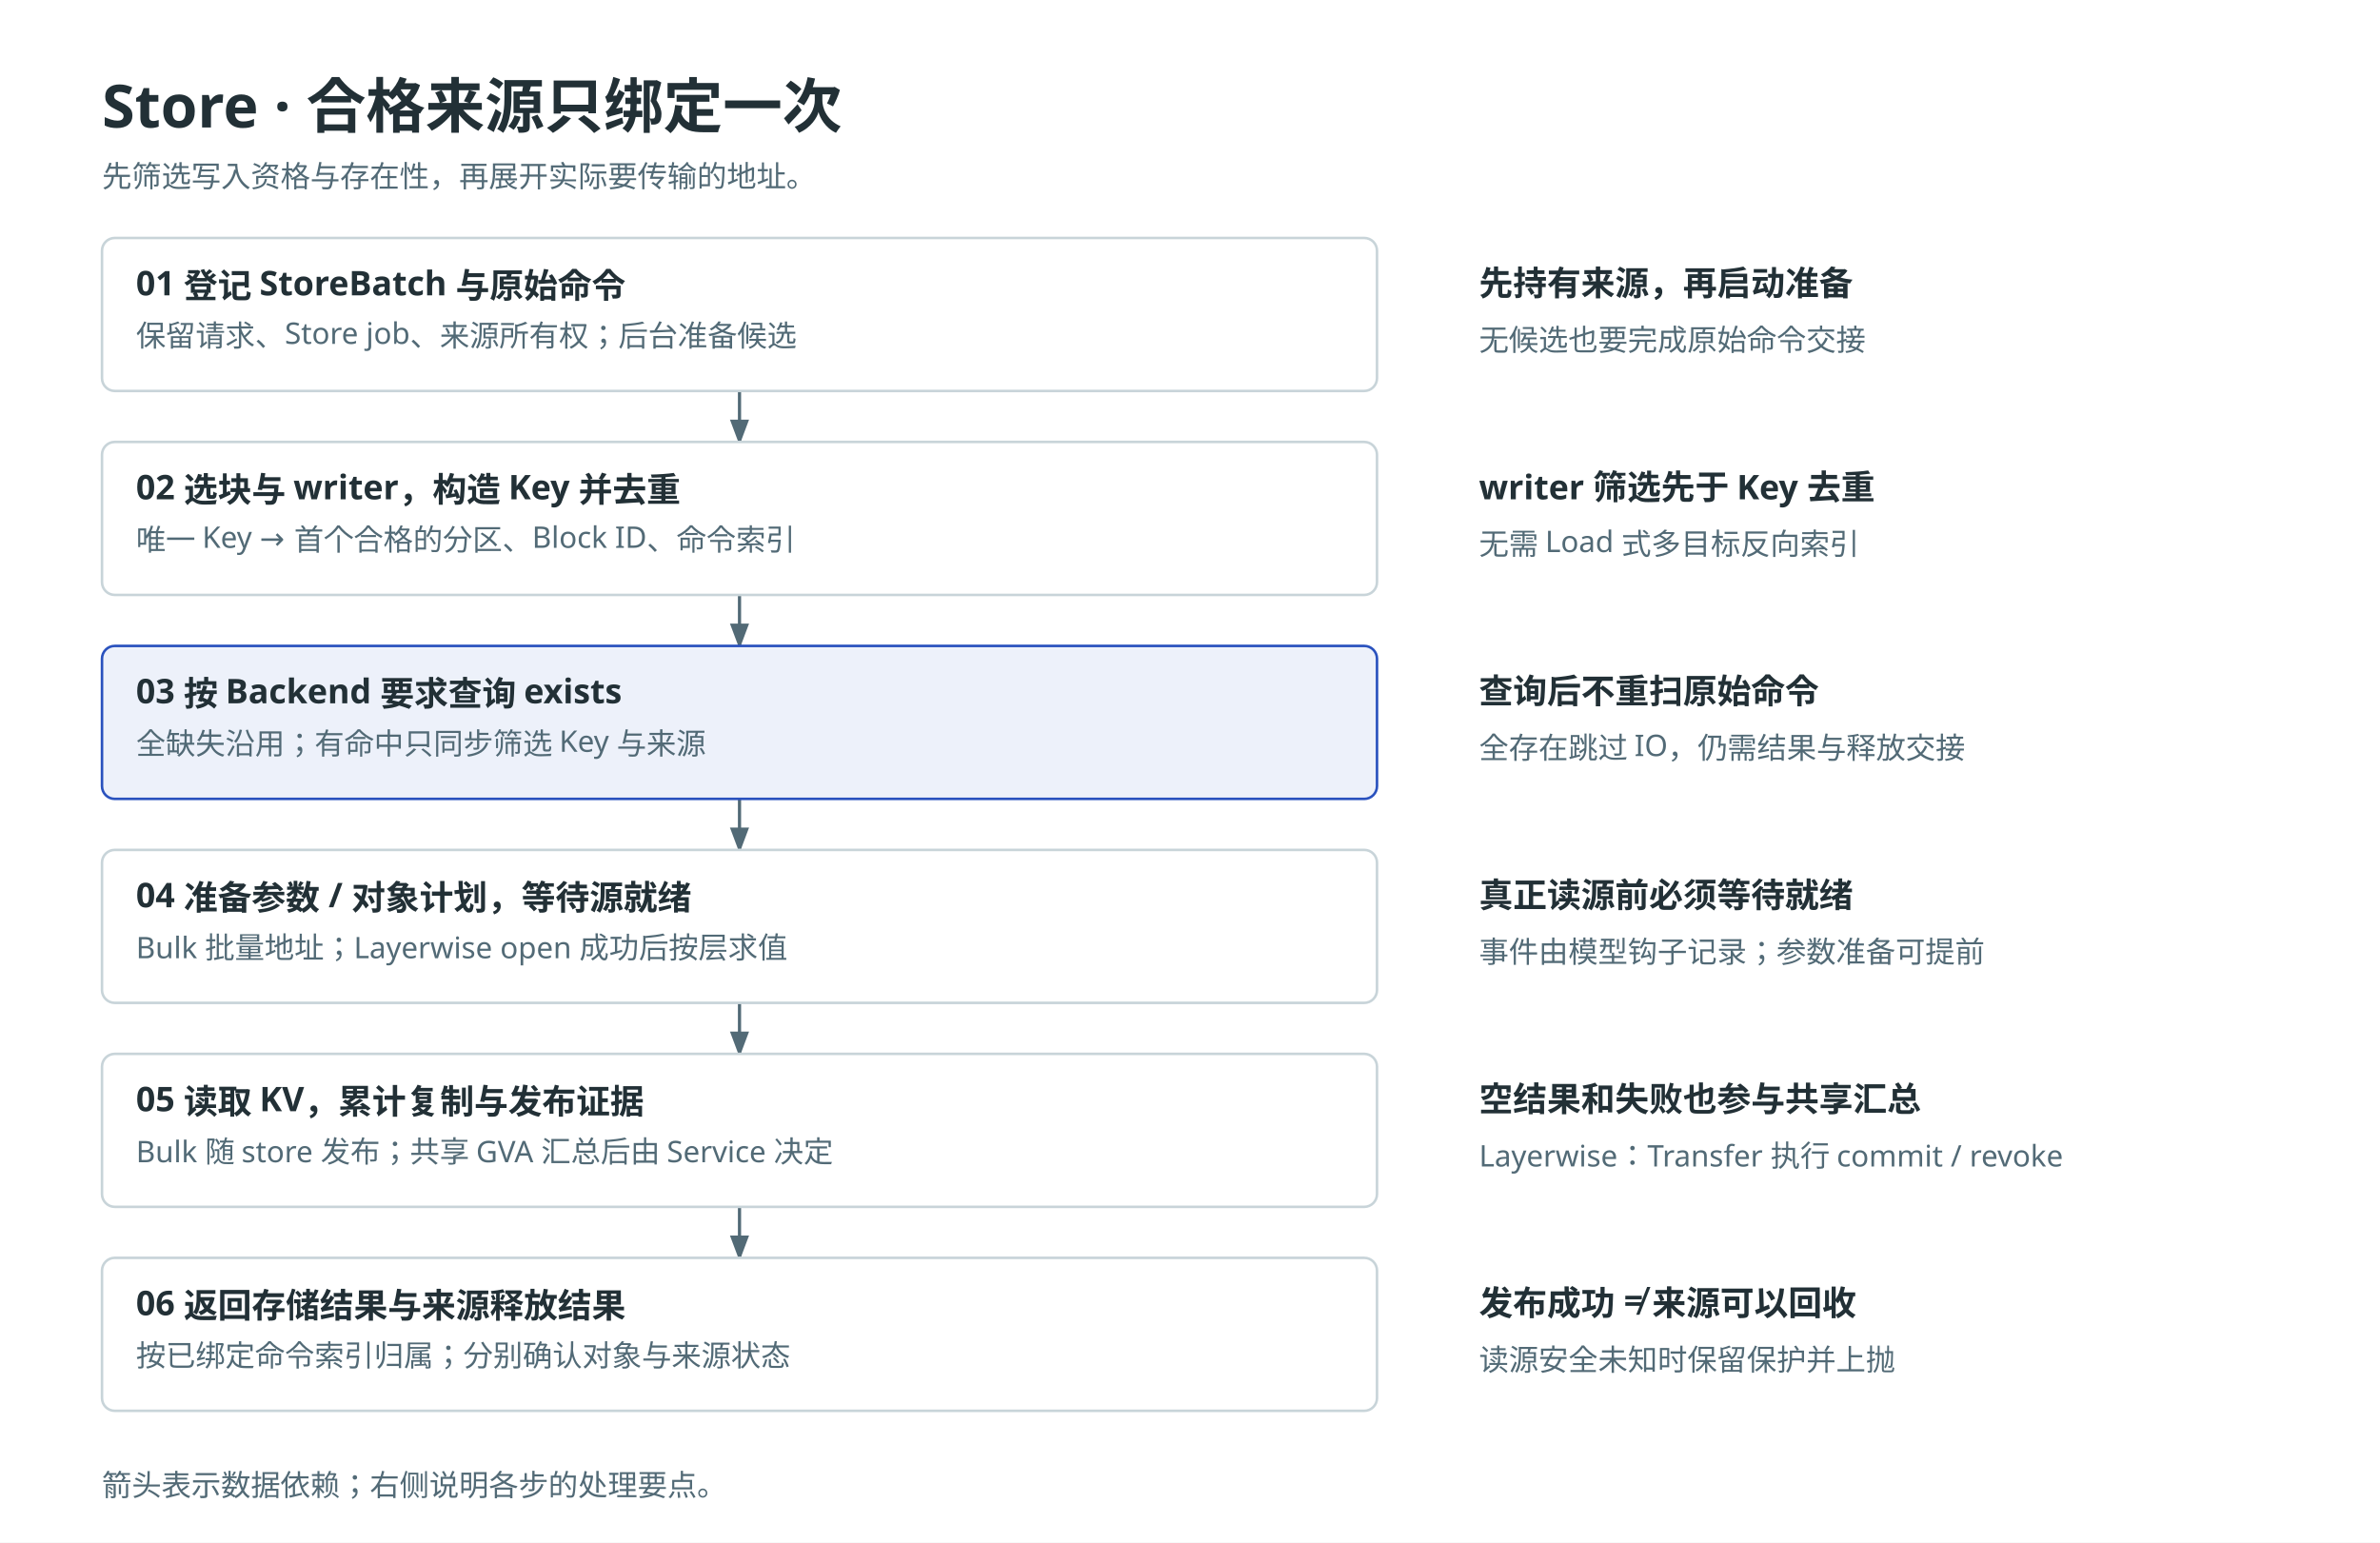
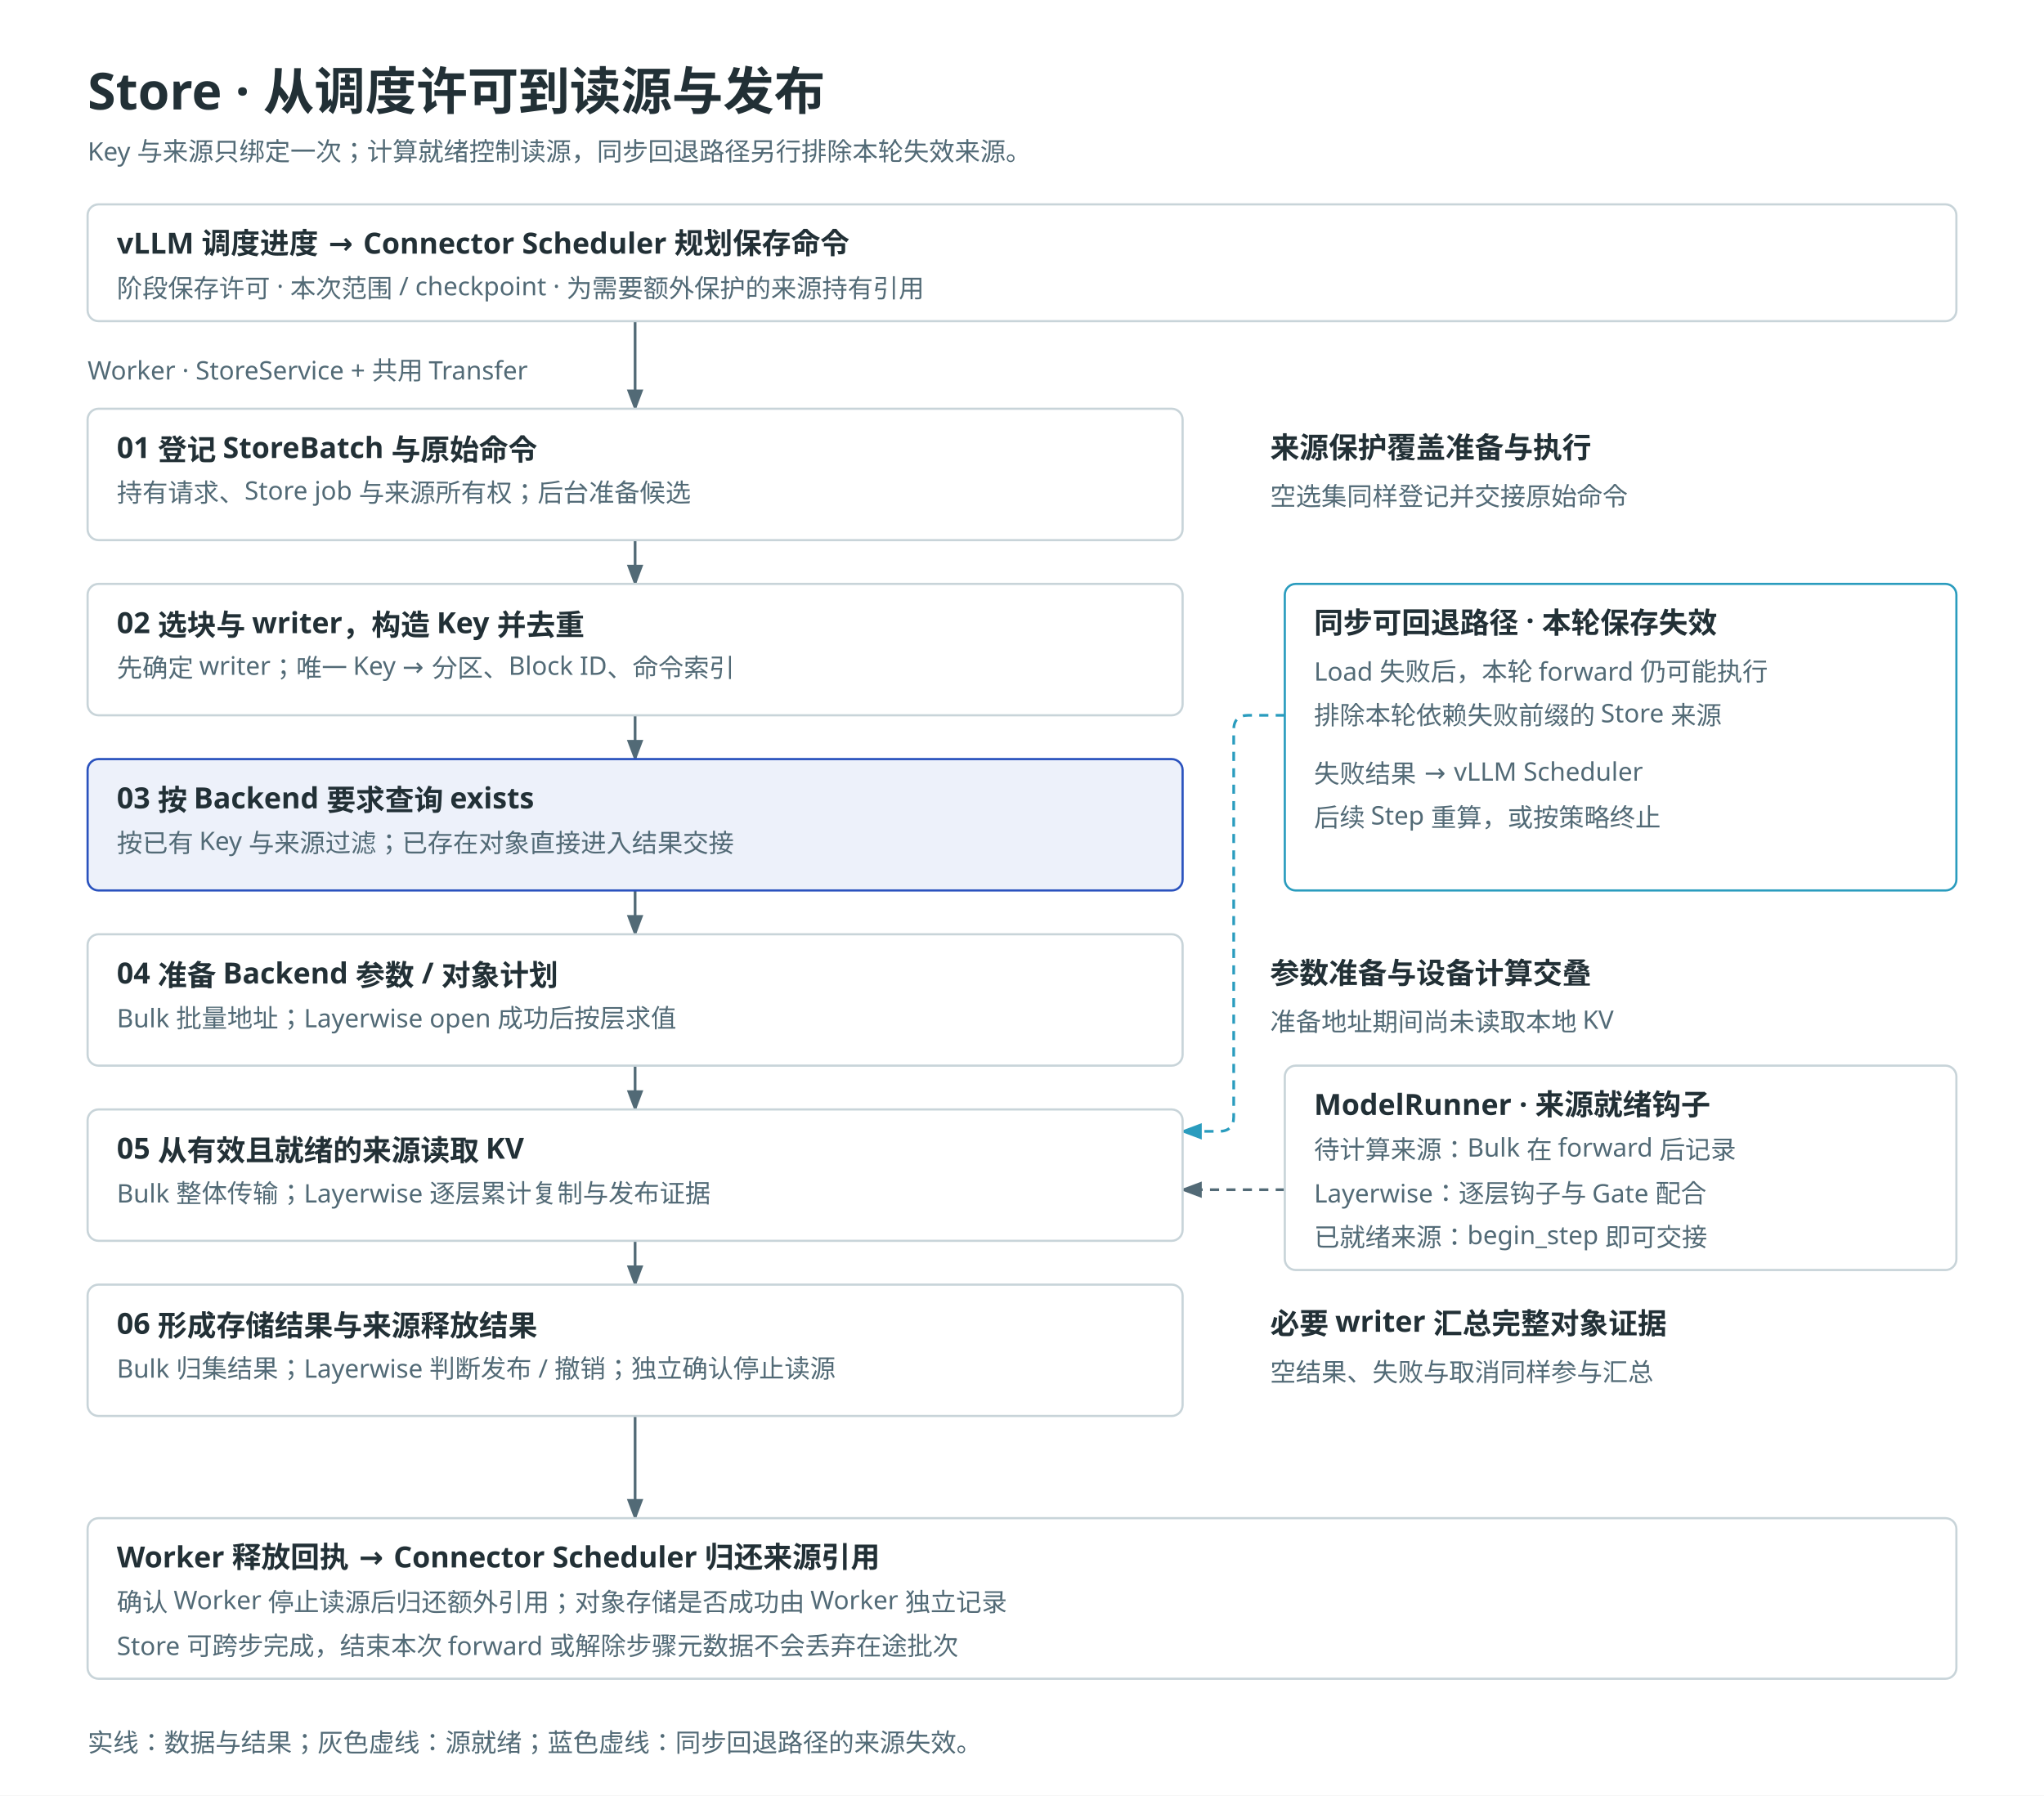
- <svg xmlns="http://www.w3.org/2000/svg" viewBox="0 0 1120 726" role="img" aria-labelledby="store_flow-title store_flow-desc">
+ <svg xmlns="http://www.w3.org/2000/svg" viewBox="0 0 1120 984" role="img" aria-labelledby="store_flow-title store_flow-desc">
  <defs>
    <marker id="store_flow-arrow" markerWidth="8" markerHeight="6" refX="7" refY="3" orient="auto">
      <polygon points="0 0,8 3,0 6" fill="#526a76" />
    </marker>
-     <marker id="store_flow-arrow-accent" markerWidth="8" markerHeight="6" refX="7" refY="3" orient="auto">
-       <polygon points="0 0,8 3,0 6" fill="#2a52be" />
-     </marker>
-     <marker id="store_flow-arrow-link" markerWidth="8" markerHeight="6" refX="7" refY="3" orient="auto">
+     <marker id="store_flow-link" markerWidth="8" markerHeight="6" refX="7" refY="3" orient="auto">
      <polygon points="0 0,8 3,0 6" fill="#2a9cbe" />
    </marker>
-     <style>text{font-family:'Geist','PingFang SC','Noto Sans SC',sans-serif;font-size:16px;fill:#223036}.title{font-size:28px;font-weight:600}.name{font-weight:600}.muted{fill:#526a76;font-size:14px}.band{fill:#fff;stroke:#c8d4d9;stroke-width:1.2}</style>
+     <style>text{font-family:'Geist','PingFang SC','Noto Sans SC',sans-serif;font-size:16px;fill:#223036}.title{font-size:28px;font-weight:600}.name{font-weight:600}.muted{fill:#526a76;font-size:14px}</style>
  </defs>
-   <rect width="1120" height="726" fill="#fff" />
-   <text x="48" y="60" class="title">Store · 合格来源只绑定一次</text>
-   <text x="48" y="88" class="muted">先筛选写入资格与存在性，再展开实际要传输的地址。</text>
-   <path d="M 348,184 V 208" fill="none" stroke="#526a76" stroke-width="1.5" marker-end="url(#store_flow-arrow)" />
-   <path d="M 348,280 V 304" fill="none" stroke="#526a76" stroke-width="1.5" marker-end="url(#store_flow-arrow)" />
-   <path d="M 348,376 V 400" fill="none" stroke="#526a76" stroke-width="1.5" marker-end="url(#store_flow-arrow)" />
-   <path d="M 348,472 V 496" fill="none" stroke="#526a76" stroke-width="1.5" marker-end="url(#store_flow-arrow)" />
-   <path d="M 348,568 V 592" fill="none" stroke="#526a76" stroke-width="1.5" marker-end="url(#store_flow-arrow)" />
+   <rect width="1120" height="984" fill="#fff" />
+   <text x="48" y="60" class="title">Store · 从调度许可到读源与发布</text>
+   <text x="48" y="88" class="muted">Key 与来源只绑定一次；计算就绪控制读源，同步回退路径另行排除本轮失效来源。</text>
+   <path d="M 348,176 V 224" fill="none" stroke="#526a76" stroke-width="1.5" marker-end="url(#store_flow-arrow)" />
+   <path d="M 348,296 V 320" fill="none" stroke="#526a76" stroke-width="1.5" marker-end="url(#store_flow-arrow)" />
+   <path d="M 348,392 V 416" fill="none" stroke="#526a76" stroke-width="1.5" marker-end="url(#store_flow-arrow)" />
+   <path d="M 348,488 V 512" fill="none" stroke="#526a76" stroke-width="1.5" marker-end="url(#store_flow-arrow)" />
+   <path d="M 348,584 V 608" fill="none" stroke="#526a76" stroke-width="1.5" marker-end="url(#store_flow-arrow)" />
+   <path d="M 348,680 V 704" fill="none" stroke="#526a76" stroke-width="1.5" marker-end="url(#store_flow-arrow)" />
+   <path d="M 704,392 H 684 Q 676,392 676,400 V 612 Q 676,620 668,620 H 648" fill="none" stroke="#2a9cbe" stroke-width="1.5" stroke-dasharray="5 4" marker-end="url(#store_flow-link)" />
+   <path d="M 704,652 H 648" fill="none" stroke="#526a76" stroke-width="1.5" stroke-dasharray="5 4" marker-end="url(#store_flow-arrow)" />
+   <path d="M 348,776 V 832" fill="none" stroke="#526a76" stroke-width="1.5" marker-end="url(#store_flow-arrow)" />
+   <g data-node="scheduler-store">
+     <rect x="48" y="112" width="1024" height="64" rx="6" fill="#fff" stroke="#c8d4d9" stroke-width="1.2" />
+     <text x="64" y="139" class="name">vLLM 调度进度 → Connector Scheduler 规划保存命令</text>
+     <text x="64" y="163" class="muted">阶段保存许可 · 本次范围 / checkpoint · 为需要额外保护的来源持有引用</text>
+   </g>
  <g data-node="step-1">
-     <rect x="48" y="112" width="600" height="72" rx="6" fill="#fff" stroke="#c8d4d9" stroke-width="1.2" />
-     <text x="64" y="139" class="name">01  登记 StoreBatch 与原始命令</text>
-     <text x="64" y="163" class="muted">保留请求、Store job、来源所有权；后台准备候选</text>
+     <rect x="48" y="224" width="600" height="72" rx="6" fill="#fff" stroke="#c8d4d9" stroke-width="1.2" />
+     <text x="64" y="251" class="name">01  登记 StoreBatch 与原始命令</text>
+     <text x="64" y="275" class="muted">持有请求、Store job 与来源所有权；后台准备候选</text>
  </g>
-   <text x="696" y="139" class="name">先持有来源，再启动准备</text>
-   <text x="696" y="165" class="muted">无候选也要完成原始命令交接</text>
  <g data-node="step-2">
-     <rect x="48" y="208" width="600" height="72" rx="6" fill="#fff" stroke="#c8d4d9" stroke-width="1.2" />
-     <text x="64" y="235" class="name">02  选块与 writer，构造 Key 并去重</text>
-     <text x="64" y="259" class="muted">唯一 Key → 首个合格的分区、Block ID、命令索引</text>
+     <rect x="48" y="320" width="600" height="72" rx="6" fill="#fff" stroke="#c8d4d9" stroke-width="1.2" />
+     <text x="64" y="347" class="name">02  选块与 writer，构造 Key 并去重</text>
+     <text x="64" y="371" class="muted">先确定 writer；唯一 Key → 分区、Block ID、命令索引</text>
  </g>
-   <text x="696" y="235" class="name">writer 筛选先于 Key 去重</text>
-   <text x="696" y="261" class="muted">无需 Load 式多目标反向索引</text>
  <g data-node="step-3">
-     <rect x="48" y="304" width="600" height="72" rx="6" fill="#edf1fa" stroke="#2a52be" stroke-width="1.2" />
-     <text x="64" y="331" class="name">03  按 Backend 要求查询 exists</text>
-     <text x="64" y="355" class="muted">全缺失沿用；有命中只同步筛选 Key 与来源</text>
+     <rect x="48" y="416" width="600" height="72" rx="6" fill="#edf1fa" stroke="#2a52be" stroke-width="1.2" />
+     <text x="64" y="443" class="name">03  按 Backend 要求查询 exists</text>
+     <text x="64" y="467" class="muted">按已有 Key 与来源过滤；已存在对象直接进入结果交接</text>
  </g>
-   <text x="696" y="331" class="name">查询后不重扫原始命令</text>
-   <text x="696" y="357" class="muted">全存在跳过 IO，仍需结果与释放交接</text>
  <g data-node="step-4">
-     <rect x="48" y="400" width="600" height="72" rx="6" fill="#fff" stroke="#c8d4d9" stroke-width="1.2" />
-     <text x="64" y="427" class="name">04  准备参数 / 对象计划，等待源就绪</text>
-     <text x="64" y="451" class="muted">Bulk 批量地址；Layerwise open 成功后按层求值</text>
+     <rect x="48" y="512" width="600" height="72" rx="6" fill="#fff" stroke="#c8d4d9" stroke-width="1.2" />
+     <text x="64" y="539" class="name">04  准备 Backend 参数 / 对象计划</text>
+     <text x="64" y="563" class="muted">Bulk 批量地址；Layerwise open 成功后按层求值</text>
  </g>
-   <text x="696" y="427" class="name">真正读源前必须等待就绪</text>
-   <text x="696" y="453" class="muted">事件由模型钩子记录；参数准备可提前</text>
  <g data-node="step-5">
-     <rect x="48" y="496" width="600" height="72" rx="6" fill="#fff" stroke="#c8d4d9" stroke-width="1.2" />
-     <text x="64" y="523" class="name">05  读取 KV，累计复制与发布证据</text>
-     <text x="64" y="547" class="muted">Bulk 随 store 发布；共享 GVA 汇总后由 Service 决定</text>
+     <rect x="48" y="608" width="600" height="72" rx="6" fill="#fff" stroke="#c8d4d9" stroke-width="1.2" />
+     <text x="64" y="635" class="name">05  从有效且就绪的来源读取 KV</text>
+     <text x="64" y="659" class="muted">Bulk 整体传输；Layerwise 逐层累计复制与发布证据</text>
  </g>
-   <text x="696" y="523" class="name">空结果和失败也参与共享汇总</text>
-   <text x="696" y="549" class="muted">Layerwise：Transfer 执行 commit / revoke</text>
  <g data-node="step-6">
-     <rect x="48" y="592" width="600" height="72" rx="6" fill="#fff" stroke="#c8d4d9" stroke-width="1.2" />
-     <text x="64" y="619" class="name">06  返回存储结果与来源释放结果</text>
-     <text x="64" y="643" class="muted">按已绑定命令索引归属；分别确认对象与来源状态</text>
+     <rect x="48" y="704" width="600" height="72" rx="6" fill="#fff" stroke="#c8d4d9" stroke-width="1.2" />
+     <text x="64" y="731" class="name">06  形成存储结果与来源释放结果</text>
+     <text x="64" y="755" class="muted">Bulk 归集结果；Layerwise 判断发布 / 撤销；独立确认停止读源</text>
  </g>
-   <text x="696" y="619" class="name">发布成功 ≠ 来源可以回收</text>
-   <text x="696" y="645" class="muted">读源安全未知时保留保护并上抛</text>
-   <text x="48" y="704" class="muted">箭头表示数据依赖；右侧说明各步的处理要点。</text>
+   <g data-node="sync-invalidation">
+     <rect x="704" y="320" width="368" height="168" rx="6" fill="#fff" stroke="#2a9cbe" stroke-width="1.2" />
+     <text x="720" y="347" class="name">同步可回退路径 · 本轮保存失效</text>
+     <text x="720" y="373" class="muted">Load 失败后，本轮 forward 仍可能执行</text>
+     <text x="720" y="397" class="muted">排除本轮依赖失败前缀的 Store 来源</text>
+     <text x="720" y="429" class="muted">失败结果 → vLLM Scheduler</text>
+     <text x="720" y="453" class="muted">后续 Step 重算，或按策略终止</text>
+   </g>
+   <g data-node="model-ready">
+     <rect x="704" y="584" width="368" height="112" rx="6" fill="#fff" stroke="#c8d4d9" stroke-width="1.2" />
+     <text x="720" y="611" class="name">ModelRunner · 来源就绪钩子</text>
+     <text x="720" y="635" class="muted">待计算来源：Bulk 在 forward 后记录</text>
+     <text x="720" y="659" class="muted">Layerwise：逐层钩子与 Gate 配合</text>
+     <text x="720" y="683" class="muted">已就绪来源：begin_step 即可交接</text>
+   </g>
+   <g data-node="scheduler-release">
+     <rect x="48" y="832" width="1024" height="88" rx="6" fill="#fff" stroke="#c8d4d9" stroke-width="1.2" />
+     <text x="64" y="859" class="name">Worker 释放回执 → Connector Scheduler 归还来源引用</text>
+     <text x="64" y="883" class="muted">确认 Worker 停止读源后归还额外引用；对象存储是否成功由 Worker 独立记录</text>
+     <text x="64" y="907" class="muted">Store 可跨步完成，结束本次 forward 或解除步骤元数据不会丢弃在途批次</text>
+   </g>
+   <text x="48" y="208" class="muted">Worker · StoreService + 共用 Transfer</text>
+   <text x="696" y="251" class="name">来源保护覆盖准备与执行</text>
+   <text x="696" y="277" class="muted">空选集同样登记并交接原始命令</text>
+   <text x="696" y="539" class="name">参数准备与设备计算交叠</text>
+   <text x="696" y="565" class="muted">准备地址期间尚未读取本地 KV</text>
+   <text x="696" y="731" class="name">必要 writer 汇总完整对象证据</text>
+   <text x="696" y="757" class="muted">空结果、失败与取消同样参与汇总</text>
+   <text x="48" y="960" class="muted">实线：数据与结果；灰色虚线：源就绪；蓝色虚线：同步回退路径的来源失效。</text>
</svg>
